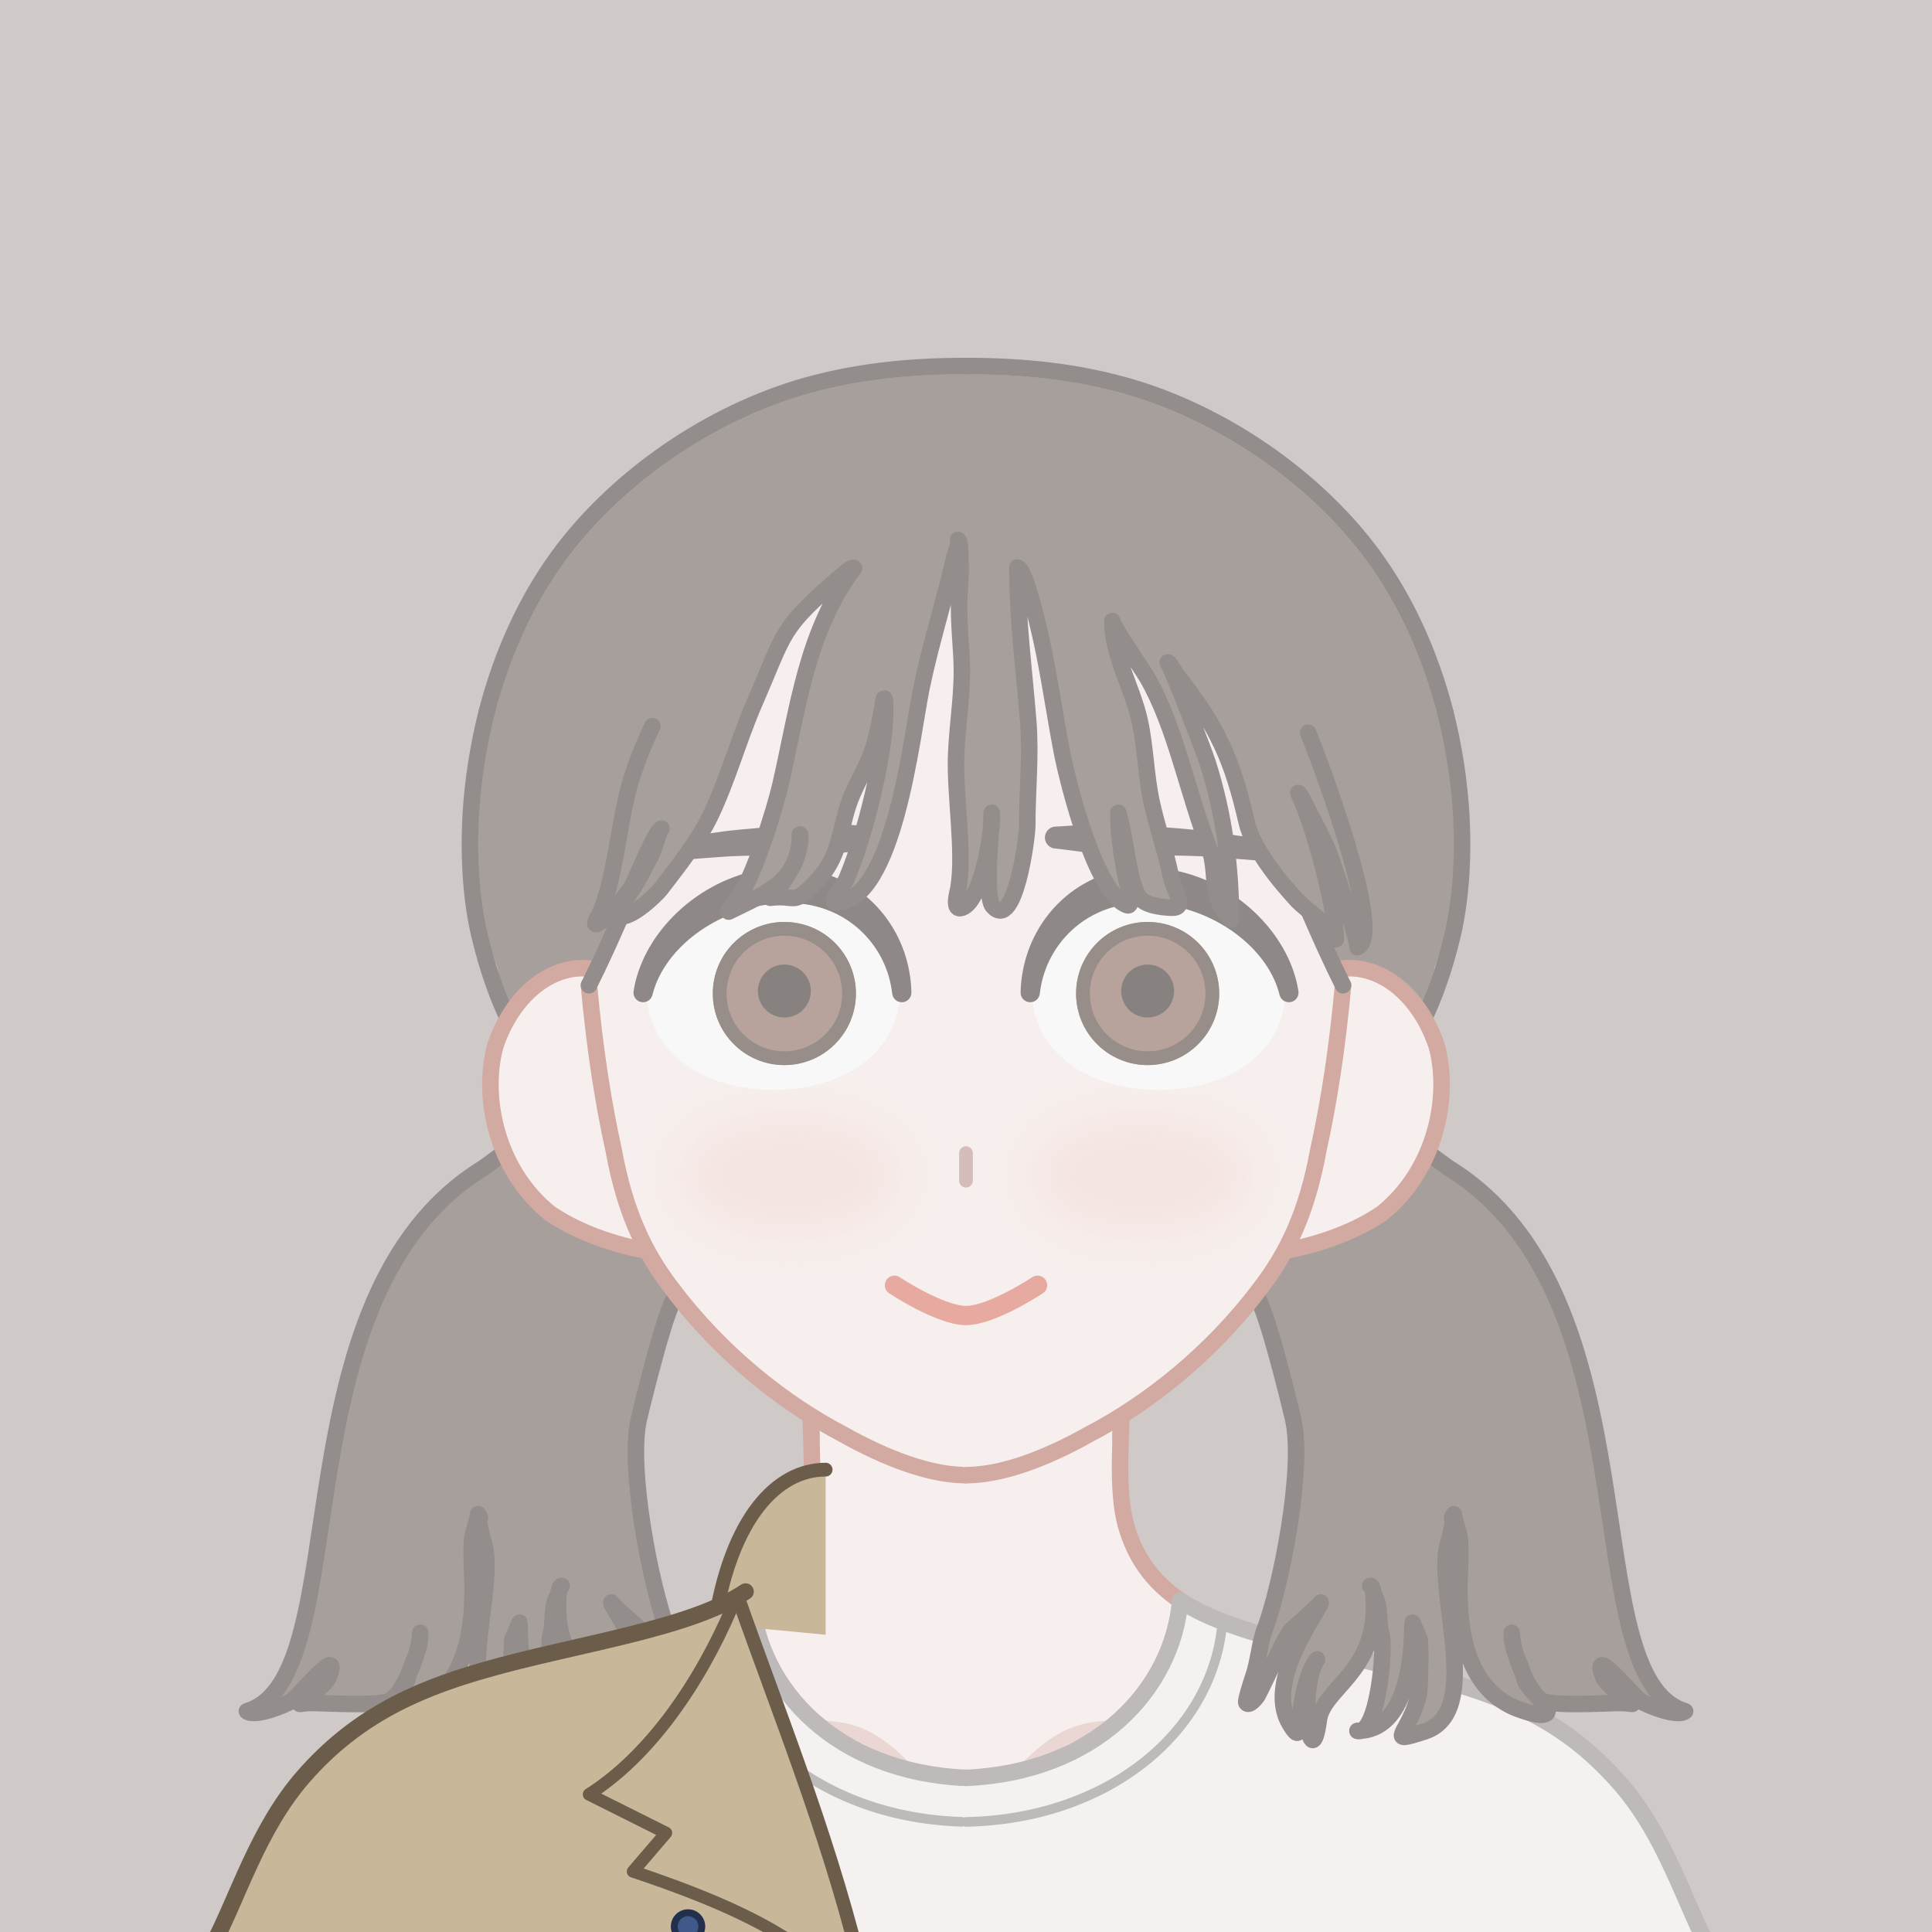
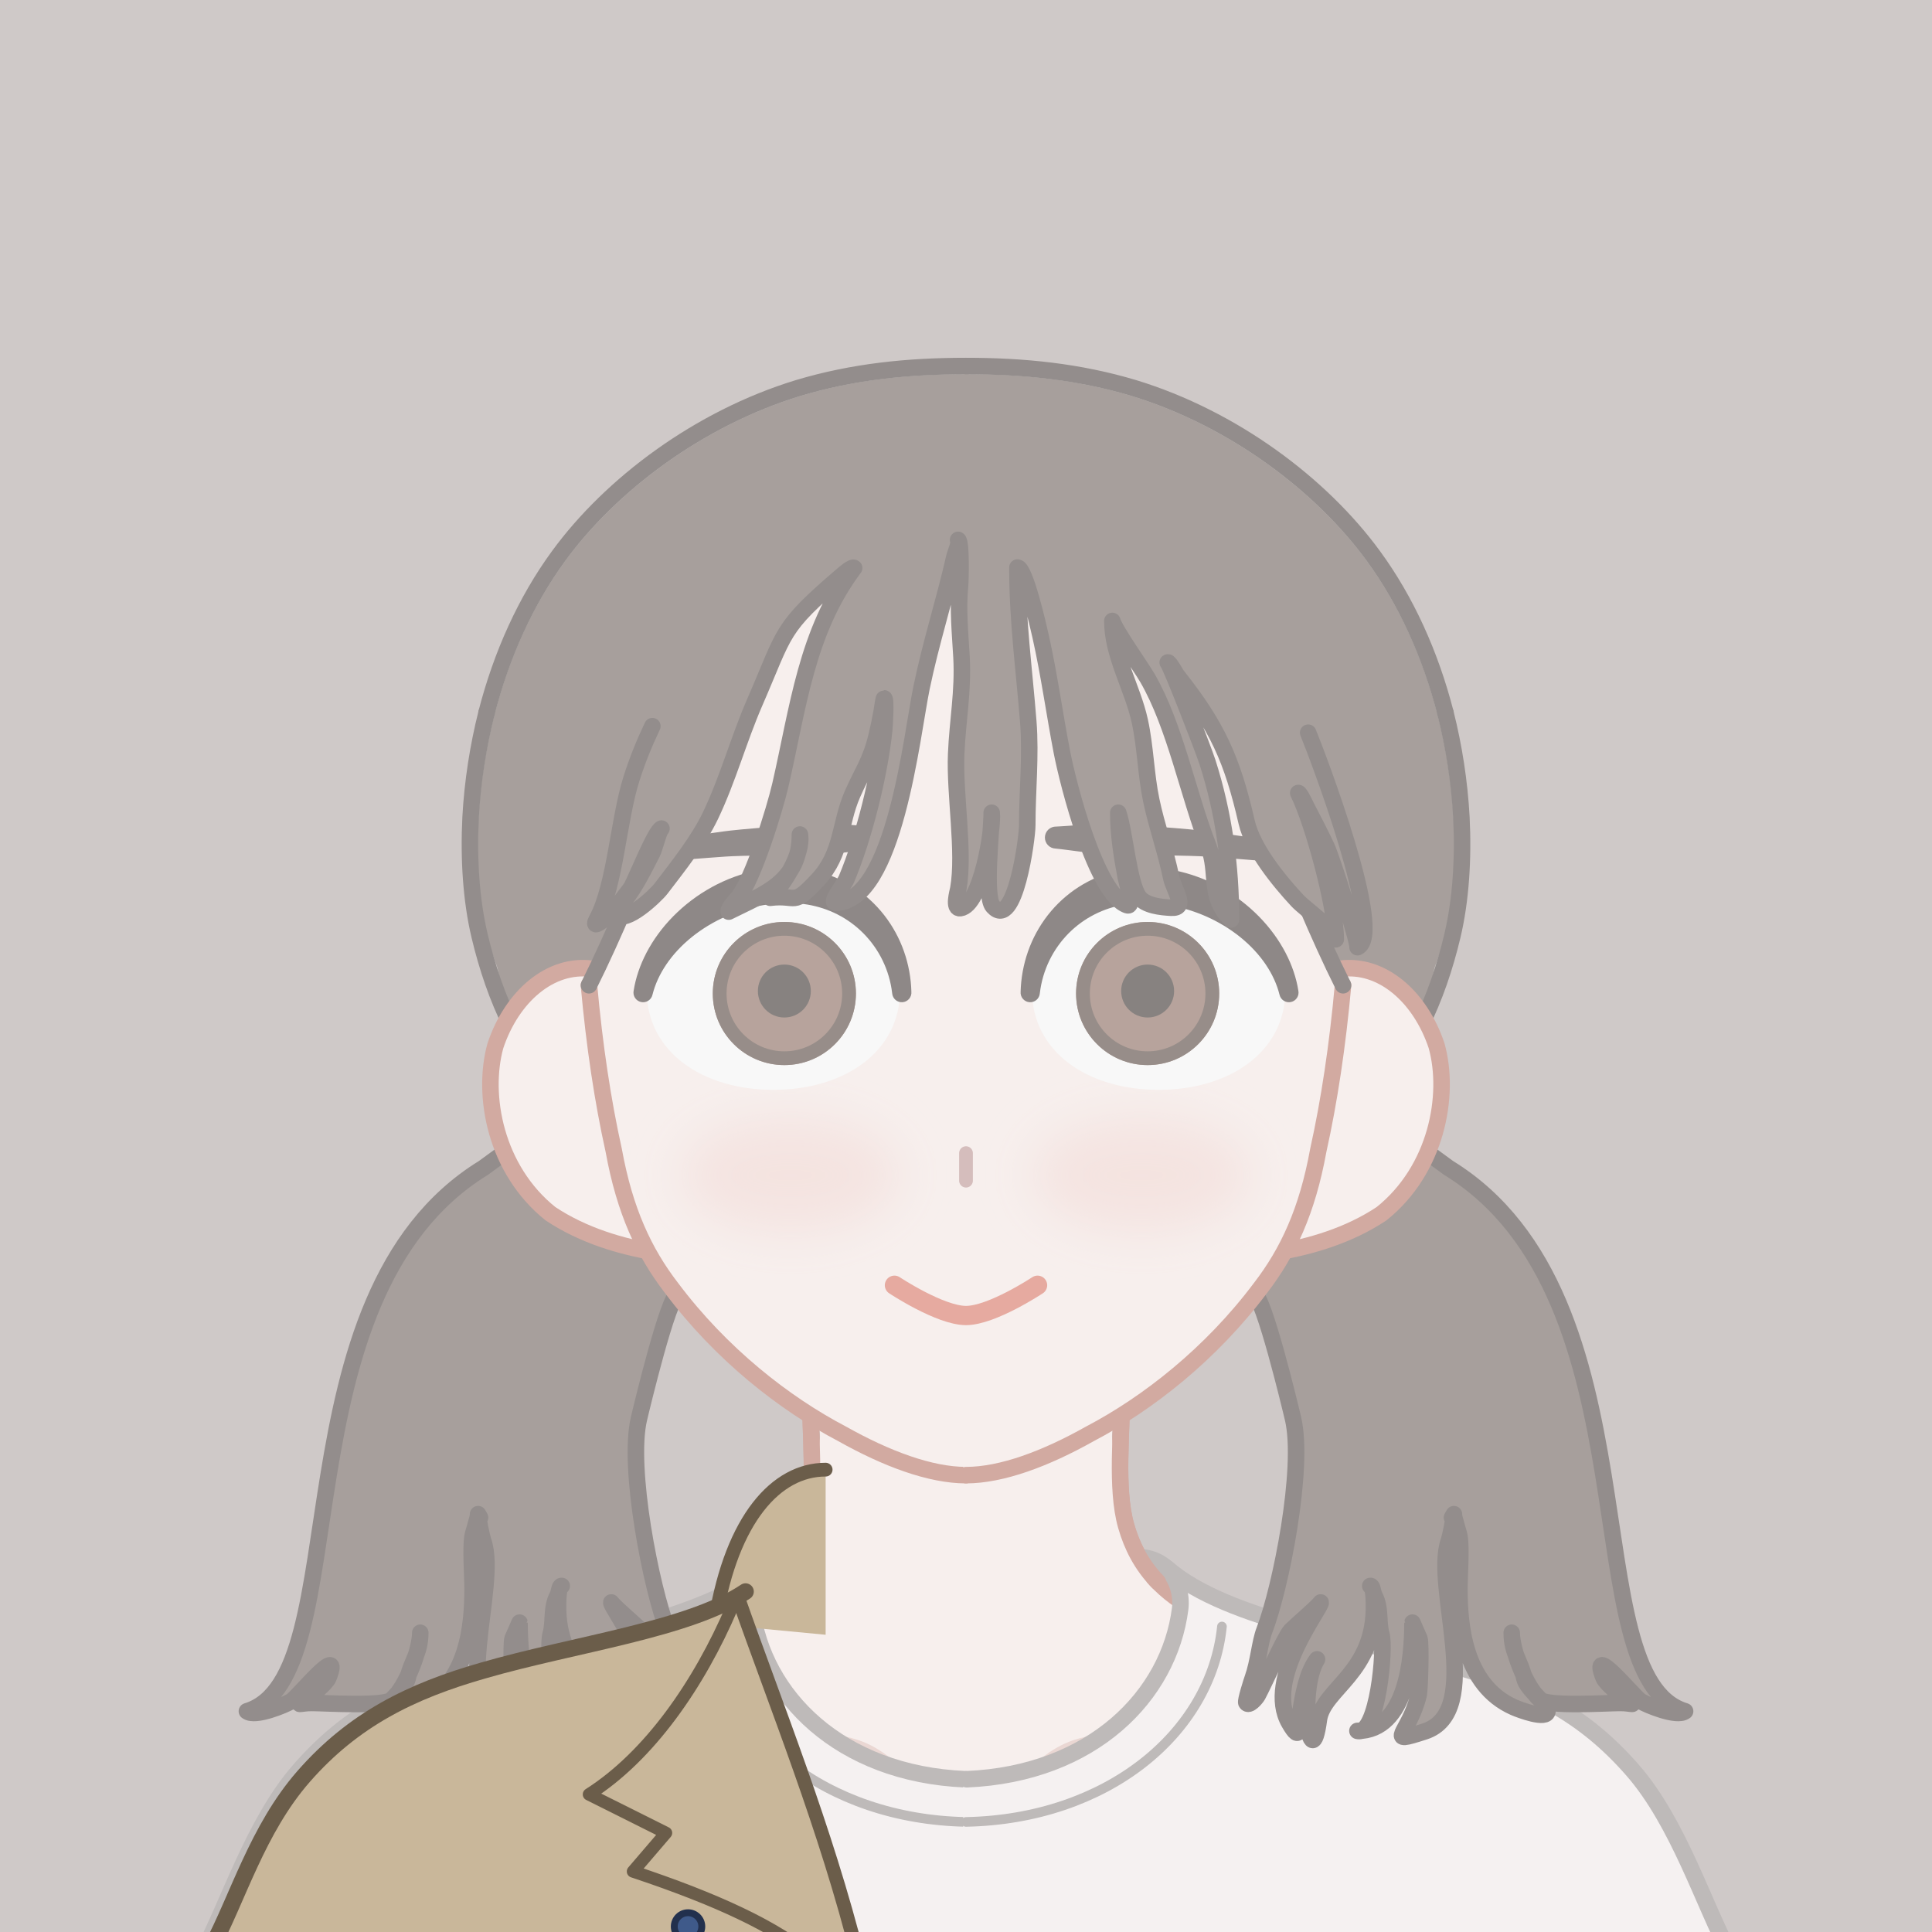
<svg xmlns="http://www.w3.org/2000/svg" width="702" height="702" viewBox="0 0 702 702">
  <g id="_ref">
    <g opacity="0.5">
      <defs>
-         <clipPath id="makeup-blush-clip-path-31">
+         <clipPath id="makeup-blush-clip-path-32">
          <path d="M215.154 389.2 L359.154 389.2 L359.154 464.8 L215.154 464.8 Z" />
        </clipPath>
-         <filter id="makeup-blush-filter-11" filterUnits="userSpaceOnUse" x="218.154" y="377" width="138" height="100" color-interpolation-filters="sRGB">
+         <filter id="makeup-blush-filter-12" filterUnits="userSpaceOnUse" x="218.154" y="377" width="138" height="100" color-interpolation-filters="sRGB">
          <feGaussianBlur in="SourceGraphic" stdDeviation="9" color-interpolation-filters="linearRGB" />
        </filter>
-         <clipPath id="cg-eye1">
+         <clipPath id="cg-eye2">
          <path d="M242 360 C242 338 262 326 288 326 C314 326 334 338 334 360 C334 382 314 396 288 396 C262 396 242 382 242 360 Z" fill="#ffffff" />
        </clipPath>
      </defs>
      <rect width="702" height="702" fill="#ada19f" />
      <g data-layer="body">
        <g>
          <g>
            <path d="M296 490 L298 522 C293.615 554.385 304.615 564.885 259.333 589.667 L210.333 604.167 C118.615 622.385 119.615 639.385 96.5 675.5 L80.5 709 L352 712 L352 490 Z" fill="#fdeeea" />
            <path d="M80.177 709.772 C89.948 691.718 96.554 667.356 113.323 648.166 C131.428 627.449 150.416 618.37 176.588 610.801 C209.733 601.215 252.656 595.455 273.168 581.575 C284.163 574.134 289.86 564.776 292.817 554.408 C296.711 540.759 294.236 520.005 294.407 505.93 C294.426 504.332 294.448 497.885 294.448 490.885" fill="none" stroke="#b46352" stroke-width="6" stroke-linecap="round" stroke-linejoin="round" />
-             <path d="M206.199 621.718 C242.115 627.218 260.37 624.907 278.628 626.62 C302.176 628.831 310.481 624.084 328.115 641.718" fill="none" stroke="#b46352" stroke-width="5" stroke-linecap="round" opacity="0.35" />
+             <path d="M208.379 623.077 C244.052 629.981 262.383 628.387 280.56 630.815 C304.003 633.947 312.488 629.53 329.417 647.841" fill="none" stroke="#b46352" stroke-width="5" stroke-linecap="round" opacity="0.35" />
          </g>
        </g>
        <g transform="translate(702 0) scale(-1 1)">
          <g>
            <path d="M296 490 L298 522 C293.615 554.385 304.615 564.885 259.333 589.667 L210.333 604.167 C118.615 622.385 119.615 639.385 96.5 675.5 L80.5 709 L352 712 L352 490 Z" fill="#fdeeea" />
            <path d="M80.177 709.772 C89.948 691.718 96.554 667.356 113.323 648.166 C131.428 627.449 150.416 618.37 176.588 610.801 C209.733 601.215 252.656 595.455 273.168 581.575 C284.163 574.134 289.86 564.776 292.817 554.408 C296.711 540.759 294.236 520.005 294.407 505.93 C294.426 504.332 294.448 497.885 294.448 490.885" fill="none" stroke="#b46352" stroke-width="6" stroke-linecap="round" stroke-linejoin="round" />
-             <path d="M206.199 621.718 C242.115 627.218 260.37 624.907 278.628 626.62 C302.176 628.831 310.481 624.084 328.115 641.718" fill="none" stroke="#b46352" stroke-width="5" stroke-linecap="round" opacity="0.35" />
+             <path d="M208.379 623.077 C244.052 629.981 262.383 628.387 280.56 630.815 C304.003 633.947 312.488 629.53 329.417 647.841" fill="none" stroke="#b46352" stroke-width="5" stroke-linecap="round" opacity="0.35" />
          </g>
        </g>
      </g>
      <g data-layer="cloth">
        <g>
          <g>
-             <path d="M273.168 581.575 C252.656 595.455 209.733 601.215 176.588 610.801 C150.416 618.37 131.428 627.449 113.323 648.166 C96.554 667.356 89.948 691.718 80.177 709.772 L76 712 L352 712 L352 646 C304 644 276 614 273.168 581.575 Z" fill="#f9f2f1" />
-             <path d="M273.168 581.575 C252.656 595.455 209.733 601.215 176.588 610.801 C150.416 618.37 131.428 627.449 113.323 648.166 C96.554 667.356 89.948 691.718 80.177 709.772" fill="none" stroke="#8b8382" stroke-width="6" stroke-linecap="round" stroke-linejoin="round" />
-             <path d="M273.168 581.575 C276 614 304 644 351 646" fill="none" stroke="#8b8382" stroke-width="6" stroke-linecap="round" stroke-linejoin="round" />
+             <path d="M287.879 565.797 C284.026 565.994 281.02 567.296 278.753 569.214" fill="none" stroke="#8b8382" stroke-width="6" stroke-linecap="round" stroke-linejoin="round" />
+           </g>
+           <g>
+             <path d="M273.168 575.575 C243.359 590.119 202.733 597.965 169.588 607.551 C129.859 621.619 123.678 627.449 105.573 648.166 C88.804 667.356 85.948 688.218 76.177 706.272 L73.25 712.25 L352 712 L352 646 C304 644 274.109 614.869 273.168 575.575 Z" fill="#f9f2f1" />
+             <path d="M278.001 569.742 C255.95 589.066 205.233 596.215 172.088 605.801 C145.916 613.37 126.928 622.449 108.823 643.166 C92.054 662.356 82.948 692.218 73.177 710.272" fill="none" stroke="#8b8382" stroke-width="6" stroke-linecap="round" stroke-linejoin="round" />
            <path d="M258 591 C262 630 300 661 351 662" fill="none" stroke="#8b8382" stroke-width="3.5" stroke-linecap="round" stroke-linejoin="round" />
-           </g>
-         </g>
-         <g transform="translate(702 0) scale(-1 1)">
-           <g>
-             <path d="M273.168 581.575 C252.656 595.455 209.733 601.215 176.588 610.801 C150.416 618.37 131.428 627.449 113.323 648.166 C96.554 667.356 89.948 691.718 80.177 709.772 L76 712 L352 712 L352 646 C304 644 276 614 273.168 581.575 Z" fill="#f9f2f1" />
-             <path d="M273.168 581.575 C252.656 595.455 209.733 601.215 176.588 610.801 C150.416 618.37 131.428 627.449 113.323 648.166 C96.554 667.356 89.948 691.718 80.177 709.772" fill="none" stroke="#8b8382" stroke-width="6" stroke-linecap="round" stroke-linejoin="round" />
-             <path d="M273.168 581.575 C276 614 304 644 351 646" fill="none" stroke="#8b8382" stroke-width="6" stroke-linecap="round" stroke-linejoin="round" />
+             <path d="M278.753 569.214 C274.101 573.151 272.561 579.686 273.19 584.598 C277.219 616.041 304.972 644.552 350.75 646.5" fill="none" stroke="#8b8382" stroke-width="6" stroke-linecap="round" stroke-linejoin="round" />
+           </g>
+         </g>
+         <g transform="translate(702 0) scale(-1 1)">
+           <g>
+             <path d="M287.879 565.797 C284.026 565.994 281.02 567.296 278.753 569.214" fill="none" stroke="#8b8382" stroke-width="6" stroke-linecap="round" stroke-linejoin="round" />
+           </g>
+           <g>
+             <path d="M273.168 575.575 C243.359 590.119 202.733 597.965 169.588 607.551 C129.859 621.619 123.678 627.449 105.573 648.166 C88.804 667.356 85.948 688.218 76.177 706.272 L73.25 712.25 L352 712 L352 646 C304 644 274.109 614.869 273.168 575.575 Z" fill="#f9f2f1" />
+             <path d="M278.001 569.742 C255.95 589.066 205.233 596.215 172.088 605.801 C145.916 613.37 126.928 622.449 108.823 643.166 C92.054 662.356 82.948 692.218 73.177 710.272" fill="none" stroke="#8b8382" stroke-width="6" stroke-linecap="round" stroke-linejoin="round" />
            <path d="M258 591 C262 630 300 661 351 662" fill="none" stroke="#8b8382" stroke-width="3.5" stroke-linecap="round" stroke-linejoin="round" />
+             <path d="M278.753 569.214 C274.101 573.151 272.561 579.686 273.19 584.598 C277.219 616.041 304.972 644.552 350.75 646.5" fill="none" stroke="#8b8382" stroke-width="6" stroke-linecap="round" stroke-linejoin="round" />
+           </g>
+         </g>
+       </g>
+       <g data-layer="skinNeck">
+         <g>
+           <g>
+             <path d="M352 577.869 L352 490 L296 490 L298 522 C294.607 547.062 300.427 559.017 282.246 574.628" fill="#fdeeea" />
+             <path d="M281.339 574.764 C287.189 568.716 290.703 561.82 292.817 554.408 C296.711 540.759 294.236 520.005 294.407 505.93 C294.426 504.332 294.448 497.885 294.448 490.885" fill="none" stroke="#b46352" stroke-width="6" stroke-linecap="round" stroke-linejoin="round" />
+           </g>
+         </g>
+         <g transform="translate(702 0) scale(-1 1)">
+           <g>
+             <path d="M352 577.869 L352 490 L296 490 L298 522 C294.607 547.062 300.427 559.017 282.246 574.628" fill="#fdeeea" />
+             <path d="M281.339 574.764 C287.189 568.716 290.703 561.82 292.817 554.408 C296.711 540.759 294.236 520.005 294.407 505.93 C294.426 504.332 294.448 497.885 294.448 490.885" fill="none" stroke="#b46352" stroke-width="6" stroke-linecap="round" stroke-linejoin="round" />
          </g>
        </g>
      </g>
      <g data-layer="hairMid">
        <g>
          <g>
            <path d="M246.346 470.051 C252.058 457.884 251.33 448.199 243.07 434.669 C238.956 426.719 237.325 420.839 228.711 415.289 C206.623 401.069 195.92 409.499 175.625 424.389 C99.328 471.409 130.552 609.403 89.711 621.793 C92.696 624.063 103.403 619.583 105.822 618.153 C108.255 616.713 124.757 596.133 119.336 609.653 C118.582 611.533 113.631 615.683 111.427 617.133 C106.635 620.283 109.057 618.723 113.403 618.773 C118.927 618.823 139.489 620.153 142.388 617.583 C147.818 612.773 152.711 599.273 152.711 593.263 C152.711 600.773 149.385 603.763 148.149 609.773 C147.304 613.873 139.593 619.023 139.706 621.733 C139.843 625.043 149.803 621.283 151.883 620.363 C170.299 612.233 171.711 589.693 171.711 577.413 C171.711 572.163 170.979 563.063 171.67 558.353 C171.876 556.953 173.9 551.093 173.711 550.173 C173.96 550.589 174.197 551.005 174.421 551.422 L174.11 550.922 C173.439 551.258 175.192 558.829 175.579 559.922 C181.477 576.576 162.297 622.015 184.409 629.153 C199.261 633.947 190.038 630.137 186.546 615.971 C186.03 613.875 185.61 597.159 186.226 595.409 C186.446 594.785 188.796 589.666 188.777 589.589 C188.777 602.195 190.785 628.922 208.777 628.922 C201.455 630.753 198.534 598.933 200.068 593.773 C201.338 589.499 200.169 584.271 202.538 579.84 C203.243 578.52 203.238 576.081 204.11 576.256 C202.849 576.003 202.797 581.895 202.777 582.922 C202.285 607.842 221.252 613.552 222.777 624.922 C225.695 646.676 230.392 614.04 223.444 602.922 C227.157 607.873 228.466 615.721 229.444 621.589 C230.324 626.871 228.975 634.026 233.57 626.033 C242.692 610.164 221.67 584.015 222.11 582.256 C223.525 584.142 230.728 590.225 232.983 592.471 C235.024 594.505 242.514 611.398 245.016 616.038 C245.475 616.889 248.24 620.248 249.146 618.672 C249.502 618.052 247.263 611.007 246.804 609.719 C244.719 603.857 244.271 596.797 242.595 592.453 C236.61 576.947 227.965 533.366 232.163 515.515 C233.177 511.198 242.851 470.916 246.346 470.051 Z" fill="#5d4e48" stroke="#352a27" stroke-width="6" stroke-linecap="round" stroke-linejoin="round" />
          </g>
        </g>
        <g transform="translate(702 0) scale(-1 1)">
          <g>
            <path d="M246.346 470.051 C252.058 457.884 251.33 448.199 243.07 434.669 C238.956 426.719 237.325 420.839 228.711 415.289 C206.623 401.069 195.92 409.499 175.625 424.389 C99.328 471.409 130.552 609.403 89.711 621.793 C92.696 624.063 103.403 619.583 105.822 618.153 C108.255 616.713 124.757 596.133 119.336 609.653 C118.582 611.533 113.631 615.683 111.427 617.133 C106.635 620.283 109.057 618.723 113.403 618.773 C118.927 618.823 139.489 620.153 142.388 617.583 C147.818 612.773 152.711 599.273 152.711 593.263 C152.711 600.773 149.385 603.763 148.149 609.773 C147.304 613.873 139.593 619.023 139.706 621.733 C139.843 625.043 149.803 621.283 151.883 620.363 C170.299 612.233 171.711 589.693 171.711 577.413 C171.711 572.163 170.979 563.063 171.67 558.353 C171.876 556.953 173.9 551.093 173.711 550.173 C173.96 550.589 174.197 551.005 174.421 551.422 L174.11 550.922 C173.439 551.258 175.192 558.829 175.579 559.922 C181.477 576.576 162.297 622.015 184.409 629.153 C199.261 633.947 190.038 630.137 186.546 615.971 C186.03 613.875 185.61 597.159 186.226 595.409 C186.446 594.785 188.796 589.666 188.777 589.589 C188.777 602.195 190.785 628.922 208.777 628.922 C201.455 630.753 198.534 598.933 200.068 593.773 C201.338 589.499 200.169 584.271 202.538 579.84 C203.243 578.52 203.238 576.081 204.11 576.256 C202.849 576.003 202.797 581.895 202.777 582.922 C202.285 607.842 221.252 613.552 222.777 624.922 C225.695 646.676 230.392 614.04 223.444 602.922 C227.157 607.873 228.466 615.721 229.444 621.589 C230.324 626.871 228.975 634.026 233.57 626.033 C242.692 610.164 221.67 584.015 222.11 582.256 C223.525 584.142 230.728 590.225 232.983 592.471 C235.024 594.505 242.514 611.398 245.016 616.038 C245.475 616.889 248.24 620.248 249.146 618.672 C249.502 618.052 247.263 611.007 246.804 609.719 C244.719 603.857 244.271 596.797 242.595 592.453 C236.61 576.947 227.965 533.366 232.163 515.515 C233.177 511.198 242.851 470.916 246.346 470.051 Z" fill="#5d4e48" stroke="#352a27" stroke-width="6" stroke-linecap="round" stroke-linejoin="round" />
          </g>
        </g>
      </g>
      <g data-layer="hairBase">
        <g>
          <g>
            <path d="M352 381.448 L352 135.951 L351.016 135.951 C330.344 135.951 310.656 137.919 290.968 143.826 C255.53 154.654 224.03 178.279 205.327 203.873 C186.623 229.467 175.795 262.936 173.826 297.39 C172.842 317.077 174.811 336.765 180.717 351.531 C182.027 358.081 184.209 364.632 187.262 370.602 C187.365 370.682 201.168 393.038 203.562 396.448 C204.832 398.257 211.612 404.019 213.517 405.842 C223.248 415.153 227.833 417.061 239.562 423.948 C253.821 432.321 287.168 441.633 303.192 437.819 C328.028 431.907 350.54 430.17 351.074 398.222 C351.102 396.519 351.452 381.949 352 381.448 Z" fill="#5d4e48" />
          </g>
          <g>
            <path d="M351 133 C330 133 310 135 290 141 C254 152 222 176 203 202 C191 218.4 182.2 238 176.8 259" fill="none" stroke="#352a27" stroke-width="6" stroke-linecap="round" stroke-linejoin="round" />
          </g>
          <g>
            <path d="M176.8 259 C173.7 271.3 171.7 284.1 171 297 C170.247 312.067 171.196 327.134 174.275 340.064 C179.731 362.97 189.199 384.12 205.639 400.625 C218.159 413.194 231.61 422.103 248.042 428.491 C248.47 428.658 248.896 428.816 249.319 428.964 C252.635 430.122 260.334 430.818 262.896 432.282" fill="none" stroke="#352a27" stroke-width="6" stroke-linecap="round" stroke-linejoin="round" />
          </g>
        </g>
        <g transform="translate(702 0) scale(-1 1)">
          <g>
            <path d="M352 381.448 L352 135.951 L351.016 135.951 C330.344 135.951 310.656 137.919 290.968 143.826 C255.53 154.654 224.03 178.279 205.327 203.873 C186.623 229.467 175.795 262.936 173.826 297.39 C172.842 317.077 174.811 336.765 180.717 351.531 C182.027 358.081 184.209 364.632 187.262 370.602 C187.365 370.682 201.168 393.038 203.562 396.448 C204.832 398.257 211.612 404.019 213.517 405.842 C223.248 415.153 227.833 417.061 239.562 423.948 C253.821 432.321 287.168 441.633 303.192 437.819 C328.028 431.907 350.54 430.17 351.074 398.222 C351.102 396.519 351.452 381.949 352 381.448 Z" fill="#5d4e48" />
          </g>
          <g>
            <path d="M351 133 C330 133 310 135 290 141 C254 152 222 176 203 202 C191 218.4 182.2 238 176.8 259" fill="none" stroke="#352a27" stroke-width="6" stroke-linecap="round" stroke-linejoin="round" />
          </g>
          <g>
            <path d="M176.8 259 C173.7 271.3 171.7 284.1 171 297 C170.247 312.067 171.196 327.134 174.275 340.064 C179.731 362.97 189.199 384.12 205.639 400.625 C218.159 413.194 231.61 422.103 248.042 428.491 C248.47 428.658 248.896 428.816 249.319 428.964 C252.635 430.122 260.334 430.818 262.896 432.282" fill="none" stroke="#352a27" stroke-width="6" stroke-linecap="round" stroke-linejoin="round" />
          </g>
        </g>
      </g>
      <g data-layer="ear">
        <g>
          <g>
            <path d="M215 352 C200 350 186 362 180 380 C175 398 180 425 200 441 C212 449 226 453 238 455 L225 380 Z" fill="#fdeeea" />
            <path d="M215 352 C200 350 186 362 180 380 C175 398 180 425 200 441 C212 449 226 453 238 455" fill="none" stroke="#b46352" stroke-width="6" stroke-linecap="round" stroke-linejoin="round" />
          </g>
        </g>
        <g transform="translate(702 0) scale(-1 1)">
          <g>
            <path d="M215 352 C200 350 186 362 180 380 C175 398 180 425 200 441 C212 449 226 453 238 455 L225 380 Z" fill="#fdeeea" />
            <path d="M215 352 C200 350 186 362 180 380 C175 398 180 425 200 441 C212 449 226 453 238 455" fill="none" stroke="#b46352" stroke-width="6" stroke-linecap="round" stroke-linejoin="round" />
          </g>
        </g>
      </g>
      <g data-layer="face">
        <g>
          <g>
            <path d="M352 200 L351 200 C322 200 296 208 278 228 C262 246 250 272 240 298 C232 318 223 340 214 358 C216 380 219 400 223 418 C227 440 234 455 244 468 C262 492 285 510 306 521 C322 530 338 536 351 536 L352 536 Z" fill="#fdeeea" />
            <path d="M214 358 C216 380 219 400 223 418 C227 440 234 455 244 468 C262 492 285 510 306 521 C322 530 338 536 351 536" fill="none" stroke="#b46352" stroke-width="6" stroke-linecap="round" stroke-linejoin="round" />
          </g>
        </g>
        <g transform="translate(702 0) scale(-1 1)">
          <g>
            <path d="M352 200 L351 200 C322 200 296 208 278 228 C262 246 250 272 240 298 C232 318 223 340 214 358 C216 380 219 400 223 418 C227 440 234 455 244 468 C262 492 285 510 306 521 C322 530 338 536 351 536 L352 536 Z" fill="#fdeeea" />
            <path d="M214 358 C216 380 219 400 223 418 C227 440 234 455 244 468 C262 492 285 510 306 521 C322 530 338 536 351 536" fill="none" stroke="#b46352" stroke-width="6" stroke-linecap="round" stroke-linejoin="round" />
          </g>
        </g>
      </g>
      <g data-layer="makeup">
        <g>
          <g>
-             <g clip-path="url(#makeup-blush-clip-path-31)">
-               <g filter="url(#makeup-blush-filter-11)">
+             <g clip-path="url(#makeup-blush-clip-path-32)">
+               <g filter="url(#makeup-blush-filter-12)">
                <ellipse cx="287.154" cy="427" rx="40" ry="21" fill="#f3bfb8" opacity="0.5" />
              </g>
            </g>
          </g>
        </g>
        <g transform="translate(702 0) scale(-1 1)">
          <g>
-             <g clip-path="url(#makeup-blush-clip-path-31)">
-               <g filter="url(#makeup-blush-filter-11)">
+             <g clip-path="url(#makeup-blush-clip-path-32)">
+               <g filter="url(#makeup-blush-filter-12)">
                <ellipse cx="287.154" cy="427" rx="40" ry="21" fill="#f3bfb8" opacity="0.5" />
              </g>
            </g>
          </g>
        </g>
      </g>
      <g data-layer="mouth">
        <g>
          <path d="M351 419 L351 429" fill="none" stroke="#b98a88" stroke-width="5" stroke-linecap="round" />
        </g>
        <g>
          <path d="M325 467 C325 467 341.59 478 351 478 C360.41 478 377 467 377 467" fill="none" stroke="#dc6450" stroke-width="7" stroke-linecap="round" stroke-linejoin="round" />
        </g>
      </g>
      <g data-layer="eye">
        <g transform="translate(285 361) scale(1) translate(-292 -361)">
          <path d="M242 360 C242 338 262 326 288 326 C314 326 334 338 334 360 C334 382 314 396 288 396 C262 396 242 382 242 360 Z" fill="#ffffff" />
-           <g clip-path="url(#cg-eye1)">
+           <g clip-path="url(#cg-eye2)">
            <g transform="translate(292 361) scale(0.26)">
              <g transform="translate(-110 -110) scale(1)">
                <g>
                  <circle cx="110" cy="110" r="100" fill="#7e5647" />
                  <circle cx="110" cy="106.526" r="37" fill="#1e1410" />
                </g>
              </g>
            </g>
            <circle cx="292" cy="361" r="23.5" fill="none" stroke="#3e2a22" stroke-width="5" />
          </g>
          <g>
            <polygon points="237.252,359.897 237.551,358.24 237.883,356.76 237.941,356.513 238.406,354.792 238.803,353.526 238.951,353.061 239.578,351.317 239.962,350.368 240.28,349.584 241.058,347.862 241.344,347.294 241.925,346.127 242.867,344.408 242.928,344.314 243.885,342.708 244.617,341.579 244.985,341.016 246.164,339.343 246.569,338.814 247.417,337.698 248.568,336.29 248.745,336.08 250.15,334.489 250.84,333.764 251.624,332.938 253.169,331.426 253.251,331.357 254.778,329.959 255.664,329.208 256.451,328.542 258.188,327.176 258.338,327.071 259.976,325.871 260.978,325.193 261.816,324.627 263.713,323.445 263.884,323.351 265.648,322.334 266.723,321.768 267.619,321.299 269.636,320.333 269.832,320.251 271.687,319.443 272.839,318.994 273.747,318.642 275.844,317.917 276.12,317.835 277.977,317.271 279.259,316.935 280.089,316.72 282.225,316.252 282.674,316.172 284.386,315.867 285.904,315.658 286.538,315.572 288.676,315.367 289.401,315.327 290.829,315.25 292.642,315.226 293.004,315.221 295.029,315.28 296.147,315.36 297.018,315.423 298.974,315.649 299.642,315.754 300.899,315.956 302.839,316.351 303.092,316.412 304.736,316.824 306.239,317.271 306.592,317.373 308.418,318.001 309.548,318.446 310.23,318.713 311.993,319.495 312.749,319.869 313.708,320.347 315.391,321.276 315.82,321.534 317.035,322.277 318.624,323.341 318.745,323.424 320.158,324.467 321.316,325.4 321.654,325.667 323.091,326.923 323.903,327.696 324.47,328.235 325.79,329.602 326.297,330.172 327.055,331.028 328.256,332.499 328.49,332.806 329.392,334.018 330.352,335.425 330.465,335.582 331.471,337.186 332.122,338.33 332.409,338.828 333.281,340.508 333.67,341.338 334.08,342.214 334.808,343.949 334.992,344.434 335.468,345.715 336.057,347.505 336.088,347.599 336.571,349.304 336.901,350.668 337.014,351.126 337.388,352.973 337.543,353.928 337.688,354.817 337.915,356.668 337.962,357.21 338.072,358.537 338.153,360.357 338.146,361.044 338.006,361.715 337.737,362.346 337.35,362.913 336.861,363.394 336.286,363.769 335.65,364.026 334.976,364.153 334.29,364.146 333.618,364.006 332.987,363.737 332.42,363.35 331.94,362.861 331.564,362.286 331.308,361.65 331.18,360.976 330.952,359.311 330.741,358.141 330.667,357.75 330.321,356.221 330.125,355.498 329.911,354.712 329.435,353.212 329.326,352.918 328.903,351.751 328.295,350.262 328.289,350.247 332.186,348.915 328.346,350.404 327.667,348.922 327.122,347.855 326.963,347.551 326.209,346.222 325.793,345.553 325.404,344.931 324.546,343.673 324.313,343.364 323.644,342.461 322.641,341.211 326.581,338.437 322.758,341.37 322.695,341.298 321.707,340.166 320.806,339.215 320.678,339.088 319.611,338.057 318.914,337.435 318.503,337.07 317.368,336.138 316.918,335.8 316.202,335.257 315.002,334.422 314.826,334.316 313.769,333.636 312.455,332.862 312.429,332.847 315.575,328.126 312.628,332.973 311.255,332.235 310.187,331.716 309.949,331.605 308.63,331.03 307.86,330.729 307.304,330.513 305.949,330.043 305.483,329.903 304.56,329.62 303.179,329.254 303.067,329.233 301.785,328.941 300.369,328.674 300.36,328.676 298.901,328.459 297.886,328.344 297.468,328.298 296.013,328.186 295.393,328.162 294.522,328.124 292.996,328.113 292.886,328.117 291.308,328.156 290.115,328.224 289.625,328.251 287.955,328.397 287.555,328.445 286.26,328.598 284.767,328.824 284.542,328.856 282.84,329.164 282.225,329.296 281.147,329.526 279.48,329.94 279.412,329.953 277.697,330.432 276.975,330.658 276,330.962 274.294,331.56 274.289,331.557 272.589,332.208 271.847,332.519 270.917,332.909 269.253,333.675 269.166,333.715 266.483,328.557 269.341,333.62 267.607,334.487 266.89,334.872 265.995,335.352 264.409,336.278 264.333,336.322 261.3,331.723 264.49,336.215 262.858,337.24 262.157,337.711 261.347,338.255 259.821,339.363 259.808,339.373 256.523,335.37 259.946,339.255 258.454,340.418 257.716,341.032 257.083,341.559 255.762,342.739 255.685,342.806 254.501,343.949 253.647,344.833 253.301,345.188 252.159,346.459 251.834,346.845 251.082,347.752 250.048,349.104 250.03,349.127 246.472,346.733 250.12,348.988 249.134,350.389 248.514,351.347 248.254,351.743 247.457,353.088 247.132,353.691 246.724,354.451 246.056,355.833 245.922,356.135 245.462,357.208 244.942,358.578 244.909,358.668 244.488,359.962 244.081,361.436 243.865,362.087 243.527,362.684 243.078,363.203 242.537,363.625 241.924,363.933 241.262,364.116 240.578,364.166 239.897,364.081 239.246,363.865 238.649,363.527 238.13,363.078 237.708,362.537 237.4,361.924 237.218,361.262 237.168,360.578" fill="#2b201d" />
          </g>
        </g>
        <g transform="translate(702 0) scale(-1 1)">
          <g transform="translate(285 361) scale(1) translate(-292 -361)">
            <path d="M242 360 C242 338 262 326 288 326 C314 326 334 338 334 360 C334 382 314 396 288 396 C262 396 242 382 242 360 Z" fill="#ffffff" />
-             <g clip-path="url(#cg-eye1)">
+             <g clip-path="url(#cg-eye2)">
              <g transform="translate(292 361) scale(0.26)">
                <g transform="translate(-110 -110) scale(1)">
                  <g>
                    <circle cx="110" cy="110" r="100" fill="#7e5647" />
                    <circle cx="110" cy="106.526" r="37" fill="#1e1410" />
                  </g>
                </g>
              </g>
              <circle cx="292" cy="361" r="23.5" fill="none" stroke="#3e2a22" stroke-width="5" />
            </g>
            <g>
              <polygon points="237.252,359.897 237.551,358.24 237.883,356.76 237.941,356.513 238.406,354.792 238.803,353.526 238.951,353.061 239.578,351.317 239.962,350.368 240.28,349.584 241.058,347.862 241.344,347.294 241.925,346.127 242.867,344.408 242.928,344.314 243.885,342.708 244.617,341.579 244.985,341.016 246.164,339.343 246.569,338.814 247.417,337.698 248.568,336.29 248.745,336.08 250.15,334.489 250.84,333.764 251.624,332.938 253.169,331.426 253.251,331.357 254.778,329.959 255.664,329.208 256.451,328.542 258.188,327.176 258.338,327.071 259.976,325.871 260.978,325.193 261.816,324.627 263.713,323.445 263.884,323.351 265.648,322.334 266.723,321.768 267.619,321.299 269.636,320.333 269.832,320.251 271.687,319.443 272.839,318.994 273.747,318.642 275.844,317.917 276.12,317.835 277.977,317.271 279.259,316.935 280.089,316.72 282.225,316.252 282.674,316.172 284.386,315.867 285.904,315.658 286.538,315.572 288.676,315.367 289.401,315.327 290.829,315.25 292.642,315.226 293.004,315.221 295.029,315.28 296.147,315.36 297.018,315.423 298.974,315.649 299.642,315.754 300.899,315.956 302.839,316.351 303.092,316.412 304.736,316.824 306.239,317.271 306.592,317.373 308.418,318.001 309.548,318.446 310.23,318.713 311.993,319.495 312.749,319.869 313.708,320.347 315.391,321.276 315.82,321.534 317.035,322.277 318.624,323.341 318.745,323.424 320.158,324.467 321.316,325.4 321.654,325.667 323.091,326.923 323.903,327.696 324.47,328.235 325.79,329.602 326.297,330.172 327.055,331.028 328.256,332.499 328.49,332.806 329.392,334.018 330.352,335.425 330.465,335.582 331.471,337.186 332.122,338.33 332.409,338.828 333.281,340.508 333.67,341.338 334.08,342.214 334.808,343.949 334.992,344.434 335.468,345.715 336.057,347.505 336.088,347.599 336.571,349.304 336.901,350.668 337.014,351.126 337.388,352.973 337.543,353.928 337.688,354.817 337.915,356.668 337.962,357.21 338.072,358.537 338.153,360.357 338.146,361.044 338.006,361.715 337.737,362.346 337.35,362.913 336.861,363.394 336.286,363.769 335.65,364.026 334.976,364.153 334.29,364.146 333.618,364.006 332.987,363.737 332.42,363.35 331.94,362.861 331.564,362.286 331.308,361.65 331.18,360.976 330.952,359.311 330.741,358.141 330.667,357.75 330.321,356.221 330.125,355.498 329.911,354.712 329.435,353.212 329.326,352.918 328.903,351.751 328.295,350.262 328.289,350.247 332.186,348.915 328.346,350.404 327.667,348.922 327.122,347.855 326.963,347.551 326.209,346.222 325.793,345.553 325.404,344.931 324.546,343.673 324.313,343.364 323.644,342.461 322.641,341.211 326.581,338.437 322.758,341.37 322.695,341.298 321.707,340.166 320.806,339.215 320.678,339.088 319.611,338.057 318.914,337.435 318.503,337.07 317.368,336.138 316.918,335.8 316.202,335.257 315.002,334.422 314.826,334.316 313.769,333.636 312.455,332.862 312.429,332.847 315.575,328.126 312.628,332.973 311.255,332.235 310.187,331.716 309.949,331.605 308.63,331.03 307.86,330.729 307.304,330.513 305.949,330.043 305.483,329.903 304.56,329.62 303.179,329.254 303.067,329.233 301.785,328.941 300.369,328.674 300.36,328.676 298.901,328.459 297.886,328.344 297.468,328.298 296.013,328.186 295.393,328.162 294.522,328.124 292.996,328.113 292.886,328.117 291.308,328.156 290.115,328.224 289.625,328.251 287.955,328.397 287.555,328.445 286.26,328.598 284.767,328.824 284.542,328.856 282.84,329.164 282.225,329.296 281.147,329.526 279.48,329.94 279.412,329.953 277.697,330.432 276.975,330.658 276,330.962 274.294,331.56 274.289,331.557 272.589,332.208 271.847,332.519 270.917,332.909 269.253,333.675 269.166,333.715 266.483,328.557 269.341,333.62 267.607,334.487 266.89,334.872 265.995,335.352 264.409,336.278 264.333,336.322 261.3,331.723 264.49,336.215 262.858,337.24 262.157,337.711 261.347,338.255 259.821,339.363 259.808,339.373 256.523,335.37 259.946,339.255 258.454,340.418 257.716,341.032 257.083,341.559 255.762,342.739 255.685,342.806 254.501,343.949 253.647,344.833 253.301,345.188 252.159,346.459 251.834,346.845 251.082,347.752 250.048,349.104 250.03,349.127 246.472,346.733 250.12,348.988 249.134,350.389 248.514,351.347 248.254,351.743 247.457,353.088 247.132,353.691 246.724,354.451 246.056,355.833 245.922,356.135 245.462,357.208 244.942,358.578 244.909,358.668 244.488,359.962 244.081,361.436 243.865,362.087 243.527,362.684 243.078,363.203 242.537,363.625 241.924,363.933 241.262,364.116 240.578,364.166 239.897,364.081 239.246,363.865 238.649,363.527 238.13,363.078 237.708,362.537 237.4,361.924 237.218,361.262 237.168,360.578" fill="#2b201d" />
            </g>
          </g>
        </g>
      </g>
      <g data-layer="hairLine">
        <g>
          <g>
            <path d="M351 200 C322 200 296 208 278 228 C262 246 250 272 240 298 C232 318 223 340 214 358" fill="none" stroke="#352a27" stroke-width="6" stroke-linecap="round" stroke-linejoin="round" />
          </g>
        </g>
        <g transform="translate(702 0) scale(-1 1)">
          <g>
            <path d="M351 200 C322 200 296 208 278 228 C262 246 250 272 240 298 C232 318 223 340 214 358" fill="none" stroke="#352a27" stroke-width="6" stroke-linecap="round" stroke-linejoin="round" />
          </g>
        </g>
      </g>
      <g data-layer="brow">
        <g>
          <g transform="translate(-7 0)">
            <g>
              <g>
                <path d="M251.563 304.691 L255.184 304.191 L258.804 303.682 L262.422 303.165 L264.202 302.909 L266.052 302.647 L269.671 302.131 L269.885 302.102 L272.476 301.783 L273.478 301.681 L276.448 301.377 L277.18 301.313 L280.822 300.993 L282.158 300.878 L284.513 300.7 L288.158 300.433 L290.032 300.3 L291.841 300.188 L295.489 299.974 L299.137 299.777 L300.11 299.728 L302.817 299.614 L306.468 299.48 L307.714 299.451 L308.96 299.444 L310.208 299.458 L311.456 299.489 L312.704 299.536 L312.854 299.541 L313.976 299.599 L315.225 299.674 L316.474 299.757 L317.723 299.845 L318.973 299.935 L320.222 300.025 L321.471 300.113 L322.72 300.195 L323.969 300.27 L325.218 300.335 L326 300.389 L326.757 300.595 L327.459 300.945 L328.079 301.424 L328.594 302.016 L328.983 302.696 L329.232 303.44 L329.332 304.218 L329.277 305 L329.072 305.757 L328.722 306.459 L328.242 307.079 L327.651 307.594 L326.97 307.983 L326.227 308.232 L325.449 308.332 L324.206 308.469 L322.964 308.615 L321.721 308.77 L320.479 308.93 L319.237 309.092 L317.995 309.254 L316.753 309.414 L315.511 309.568 L314.268 309.715 L313.174 309.837 L313.048 309.852 L311.806 309.982 L310.563 310.096 L309.319 310.193 L308.075 310.27 L306.83 310.324 L303.178 310.433 L300.499 310.499 L299.554 310.524 L295.901 310.61 L292.247 310.679 L290.471 310.706 L288.629 310.744 L284.975 310.81 L282.661 310.845 L281.367 310.876 L277.713 310.959 L277.043 310.972 L274.124 311.073 L273.212 311.102 L270.782 311.231 L270.649 311.24 L267.003 311.504 L265.15 311.639 L263.368 311.774 L259.724 312.055 L256.08 312.344 L252.437 312.643 L251.653 312.652 L250.882 312.507 L250.154 312.215 L249.497 311.787 L248.937 311.239 L248.494 310.592 L248.186 309.871 L248.024 309.103 L248.015 308.319 L248.159 307.549 L248.451 306.821 L248.88 306.164 L249.428 305.603 L250.075 305.16 L250.796 304.852 Z" fill="#352a27" />
              </g>
            </g>
          </g>
        </g>
        <g transform="translate(702 0) scale(-1 1)">
          <g transform="translate(-7 0)">
            <g>
              <g>
                <path d="M251.563 304.691 L255.184 304.191 L258.804 303.682 L262.422 303.165 L264.202 302.909 L266.052 302.647 L269.671 302.131 L269.885 302.102 L272.476 301.783 L273.478 301.681 L276.448 301.377 L277.18 301.313 L280.822 300.993 L282.158 300.878 L284.513 300.7 L288.158 300.433 L290.032 300.3 L291.841 300.188 L295.489 299.974 L299.137 299.777 L300.11 299.728 L302.817 299.614 L306.468 299.48 L307.714 299.451 L308.96 299.444 L310.208 299.458 L311.456 299.489 L312.704 299.536 L312.854 299.541 L313.976 299.599 L315.225 299.674 L316.474 299.757 L317.723 299.845 L318.973 299.935 L320.222 300.025 L321.471 300.113 L322.72 300.195 L323.969 300.27 L325.218 300.335 L326 300.389 L326.757 300.595 L327.459 300.945 L328.079 301.424 L328.594 302.016 L328.983 302.696 L329.232 303.44 L329.332 304.218 L329.277 305 L329.072 305.757 L328.722 306.459 L328.242 307.079 L327.651 307.594 L326.97 307.983 L326.227 308.232 L325.449 308.332 L324.206 308.469 L322.964 308.615 L321.721 308.77 L320.479 308.93 L319.237 309.092 L317.995 309.254 L316.753 309.414 L315.511 309.568 L314.268 309.715 L313.174 309.837 L313.048 309.852 L311.806 309.982 L310.563 310.096 L309.319 310.193 L308.075 310.27 L306.83 310.324 L303.178 310.433 L300.499 310.499 L299.554 310.524 L295.901 310.61 L292.247 310.679 L290.471 310.706 L288.629 310.744 L284.975 310.81 L282.661 310.845 L281.367 310.876 L277.713 310.959 L277.043 310.972 L274.124 311.073 L273.212 311.102 L270.782 311.231 L270.649 311.24 L267.003 311.504 L265.15 311.639 L263.368 311.774 L259.724 312.055 L256.08 312.344 L252.437 312.643 L251.653 312.652 L250.882 312.507 L250.154 312.215 L249.497 311.787 L248.937 311.239 L248.494 310.592 L248.186 309.871 L248.024 309.103 L248.015 308.319 L248.159 307.549 L248.451 306.821 L248.88 306.164 L249.428 305.603 L250.075 305.16 L250.796 304.852 Z" fill="#352a27" />
              </g>
            </g>
          </g>
        </g>
      </g>
      <g data-layer="hairFront">
        <g>
          <path d="M305.733 186.817 C294.238 185.54 240.866 243.136 241.784 255.077 C240.674 255.077 237.645 262.575 237.04 263.852 C234.006 270.261 231.637 276.089 229.473 282.854 C224.722 297.701 223.528 321.784 216.907 333.952 C213.407 340.387 226.108 328.123 227.076 326.931 C230.866 322.261 234.236 315.291 237.026 309.901 C237.795 308.414 239.601 301.249 240.347 301.062 C238.166 301.789 231.236 319.065 229.51 322.228 C228.435 324.198 222.587 330.215 224.114 332.172 C227.041 335.923 238.104 325.612 240.196 322.868 C246.435 314.684 253.72 305.622 258.158 296.348 C264.504 283.087 268.361 268.689 274.232 255.207 C285.615 229.07 283.667 227.563 306.559 207.951 C307.048 207.532 310.213 204.734 310.855 205.376 C293.499 228.518 289.976 257.37 283.538 285.296 C281.488 294.185 273.607 319.587 268.207 326.141 C267.544 326.945 264.43 330.199 264.777 331.241 C277.93 324.664 290.644 320.536 290.644 303.218 C291.831 310.342 284.732 321.345 279.866 326.211 C289.86 324.962 287.816 329.767 297.21 319.63 C306.148 309.986 304.963 299.465 309.748 288.529 C313.292 280.43 316.178 276.925 318.446 267.693 C319.185 264.684 319.812 261.647 320.355 258.597 C320.424 258.212 321.049 253.73 321.241 253.739 C322.041 253.778 321.459 263.522 321.267 265.378 C319.582 281.592 313.948 304.242 307.629 319.276 C306.566 321.805 301.179 328.09 303.757 328.022 C325.032 327.462 331.26 267.224 334.852 249.846 C338.256 233.382 343.222 218.146 346.833 202.12 C347.04 201.199 348.955 196.711 348.126 196.158 C349.332 196.882 349.042 210.643 348.838 212.748 C347.986 221.541 348.873 229.957 349.364 238.732 C350.059 251.146 347.934 261.835 347.429 273.987 C346.822 288.613 350.548 309.592 348.214 322.887 C348.019 323.996 346.115 330.372 348.956 329.987 C356.523 328.961 360.983 301.091 360.341 295.314 C360.341 301.626 357.532 325.715 360.781 329.339 C368.735 338.212 373.266 304.663 373.26 299.881 C373.244 287.329 374.612 274.748 373.625 262.205 C372.119 243.085 369.682 225.736 369.682 206.217 C372.447 206.217 377.315 227.653 378.113 231.217 C381.227 245.136 383.138 259.223 385.834 273.211 C388.027 284.591 398.193 324.903 409.55 328.915 C412.213 329.855 409.257 319.897 409.014 318.59 C407.58 310.88 406.327 303.174 406.327 295.314 C408.779 302.672 410.148 320.777 413.814 325.876 C416.14 329.11 421.92 329.642 425.582 329.831 C431.62 330.142 426.496 323.463 425.524 318.748 C423.574 309.293 420.279 300.128 418.333 290.862 C416.338 281.36 416.222 271.498 414.15 262.002 C411.517 249.936 404.171 238.046 404.171 225.617 C405.173 229.13 414.446 242.077 416.925 246.355 C427.031 263.799 431.618 288.458 439.142 307.65 C442.904 317.245 438.783 325.616 447.282 334.115 C447.282 314.589 444.715 295.595 438.753 276.97 C437.283 272.379 425.183 241.242 424.29 240.706 C424.807 240.319 427.309 244.95 427.741 245.494 C442.366 263.88 447.776 276.073 452.977 298.72 C455.206 308.428 464.679 320.01 471.403 327.241 C474.338 330.396 485.364 338.029 485.364 341.3 C485.364 329.474 477.065 298.835 471.712 288.129 C472.243 287.864 474.524 292.787 474.638 293.005 C477.16 297.83 479.675 302.689 481.992 307.615 C484.148 312.198 493.676 342.547 493.268 344.174 C503.573 339.594 488.121 298.181 484.828 290.231 C478.386 274.676 474.483 257.911 467.253 242.781 C465.382 238.865 451.556 218.197 449.438 218.432 C447.864 219.831 447.717 219.032 447.38 217.507 C446.158 211.982 429.112 200.262 424.29 195.439 L425.008 195.439" fill="#5d4e48" />
          <path d="M237.04 263.852 C234.006 270.261 231.637 276.089 229.473 282.854 C224.722 297.701 223.528 321.784 216.907 333.952 C213.407 340.387 226.108 328.123 227.076 326.931 C230.866 322.261 234.236 315.291 237.026 309.901 C237.795 308.414 239.601 301.249 240.347 301.062 C238.166 301.789 231.236 319.065 229.51 322.228 C228.435 324.198 222.587 330.215 224.114 332.172 C227.041 335.923 238.104 325.612 240.196 322.868 C246.435 314.684 253.72 305.622 258.158 296.348 C264.504 283.087 268.361 268.689 274.232 255.207 C285.615 229.07 283.167 228.563 306.059 208.951 C306.548 208.532 309.713 205.734 310.355 206.376 C292.999 229.518 289.976 257.37 283.538 285.296 C281.488 294.185 273.607 319.587 268.207 326.141 C267.544 326.945 264.43 330.199 264.777 331.241 C277.93 324.664 290.644 320.536 290.644 303.218 C291.831 310.342 284.732 321.345 279.866 326.211 C289.86 324.962 287.816 329.767 297.21 319.63 C306.148 309.986 304.963 299.465 309.748 288.529 C313.292 280.43 316.178 276.925 318.446 267.693 C319.185 264.684 319.812 261.647 320.355 258.597 C320.424 258.212 321.049 253.73 321.241 253.739 C322.041 253.778 321.459 263.522 321.267 265.378 C319.582 281.592 313.948 304.242 307.629 319.276 C306.566 321.805 301.179 328.09 303.757 328.022 C325.032 327.462 331.26 267.224 334.852 249.846 C338.256 233.382 343.222 218.146 346.833 202.12 C347.04 201.199 348.955 196.711 348.126 196.158 C349.332 196.882 349.042 210.643 348.838 212.748 C347.986 221.541 348.873 229.957 349.364 238.732 C350.059 251.146 347.934 261.835 347.429 273.987 C346.822 288.613 350.548 309.592 348.214 322.887 C348.019 323.996 346.115 330.372 348.956 329.987 C356.523 328.961 360.983 301.091 360.341 295.314 C360.341 301.626 357.532 325.715 360.781 329.339 C368.735 338.212 373.266 304.663 373.26 299.881 C373.244 287.329 374.612 274.748 373.625 262.205 C372.119 243.085 369.682 225.736 369.682 206.217 C372.447 206.217 377.315 227.653 378.113 231.217 C381.227 245.136 383.138 259.223 385.834 273.211 C388.027 284.591 398.193 324.903 409.55 328.915 C412.213 329.855 409.257 319.897 409.014 318.59 C407.58 310.88 406.327 303.174 406.327 295.314 C408.779 302.672 410.148 320.777 413.814 325.876 C416.14 329.11 421.92 329.642 425.582 329.831 C431.62 330.142 426.496 323.463 425.524 318.748 C423.574 309.293 420.279 300.128 418.333 290.862 C416.338 281.36 416.222 271.498 414.15 262.002 C411.517 249.936 404.171 238.046 404.171 225.617 C405.173 229.13 414.446 242.077 416.925 246.355 C427.031 263.799 431.618 288.458 439.142 307.65 C442.904 317.245 438.783 325.616 447.282 334.115 C447.282 314.589 444.715 295.595 438.753 276.97 C437.283 272.379 425.183 241.242 424.29 240.706 C424.807 240.319 427.309 244.95 427.741 245.494 C442.366 263.88 447.776 276.073 452.977 298.72 C455.206 308.428 464.679 320.01 471.403 327.241 C474.338 330.396 485.364 338.029 485.364 341.3 C485.364 329.474 477.065 298.835 471.712 288.129 C472.243 287.864 474.524 292.787 474.638 293.005 C477.16 297.83 479.675 302.689 481.992 307.615 C484.148 312.198 493.676 342.547 493.268 344.174 C503.573 339.594 478.621 274.181 475.328 266.231" fill="none" stroke="#352a27" stroke-width="6" stroke-linecap="round" stroke-linejoin="round" />
        </g>
      </g>
    </g>
  </g>
  <g id="hairBack-half">
    <path d="M300 534 C282 534 266 552 258 590 L300 594 Z" fill="#c9b79a" />
    <path d="M300 534 C282 534 266 552 260 588" fill="none" stroke="#6b5d4a" stroke-width="5" stroke-linecap="round" stroke-linejoin="round" />
  </g>
  <g id="clothUp-half">
    <path d="M270.9 578.3 C250.4 592.1 208.6 597.4 175.5 607 C149.3 614.5 128.4 624.8 110.3 645.5 C93.5 664.7 86.4 689.8 76.7 707.9 L72 712 L312 712 C300 664 282 620 268 580 Z" fill="#c9b79a" />
    <path d="M270.9 578.3 C250.4 592.1 208.6 597.4 175.5 607 C149.3 614.5 128.4 624.8 110.3 645.5 C93.5 664.7 86.4 689.8 76.7 707.9" fill="none" stroke="#6b5d4a" stroke-width="6" stroke-linecap="round" stroke-linejoin="round" />
    <path d="M268 580 C282 620 300 664 312 712" fill="none" stroke="#6b5d4a" stroke-width="5" stroke-linecap="round" stroke-linejoin="round" />
    <path d="M266 584 C254 612 236 638 214 652 L242 666 L230 680 C260 690 282 700 296 712" fill="none" stroke="#6b5d4a" stroke-width="4.5" stroke-linecap="round" stroke-linejoin="round" />
    <circle cx="250" cy="700" r="5" fill="#3f5a8a" stroke="#22304d" stroke-width="2.5" />
  </g>
</svg>
